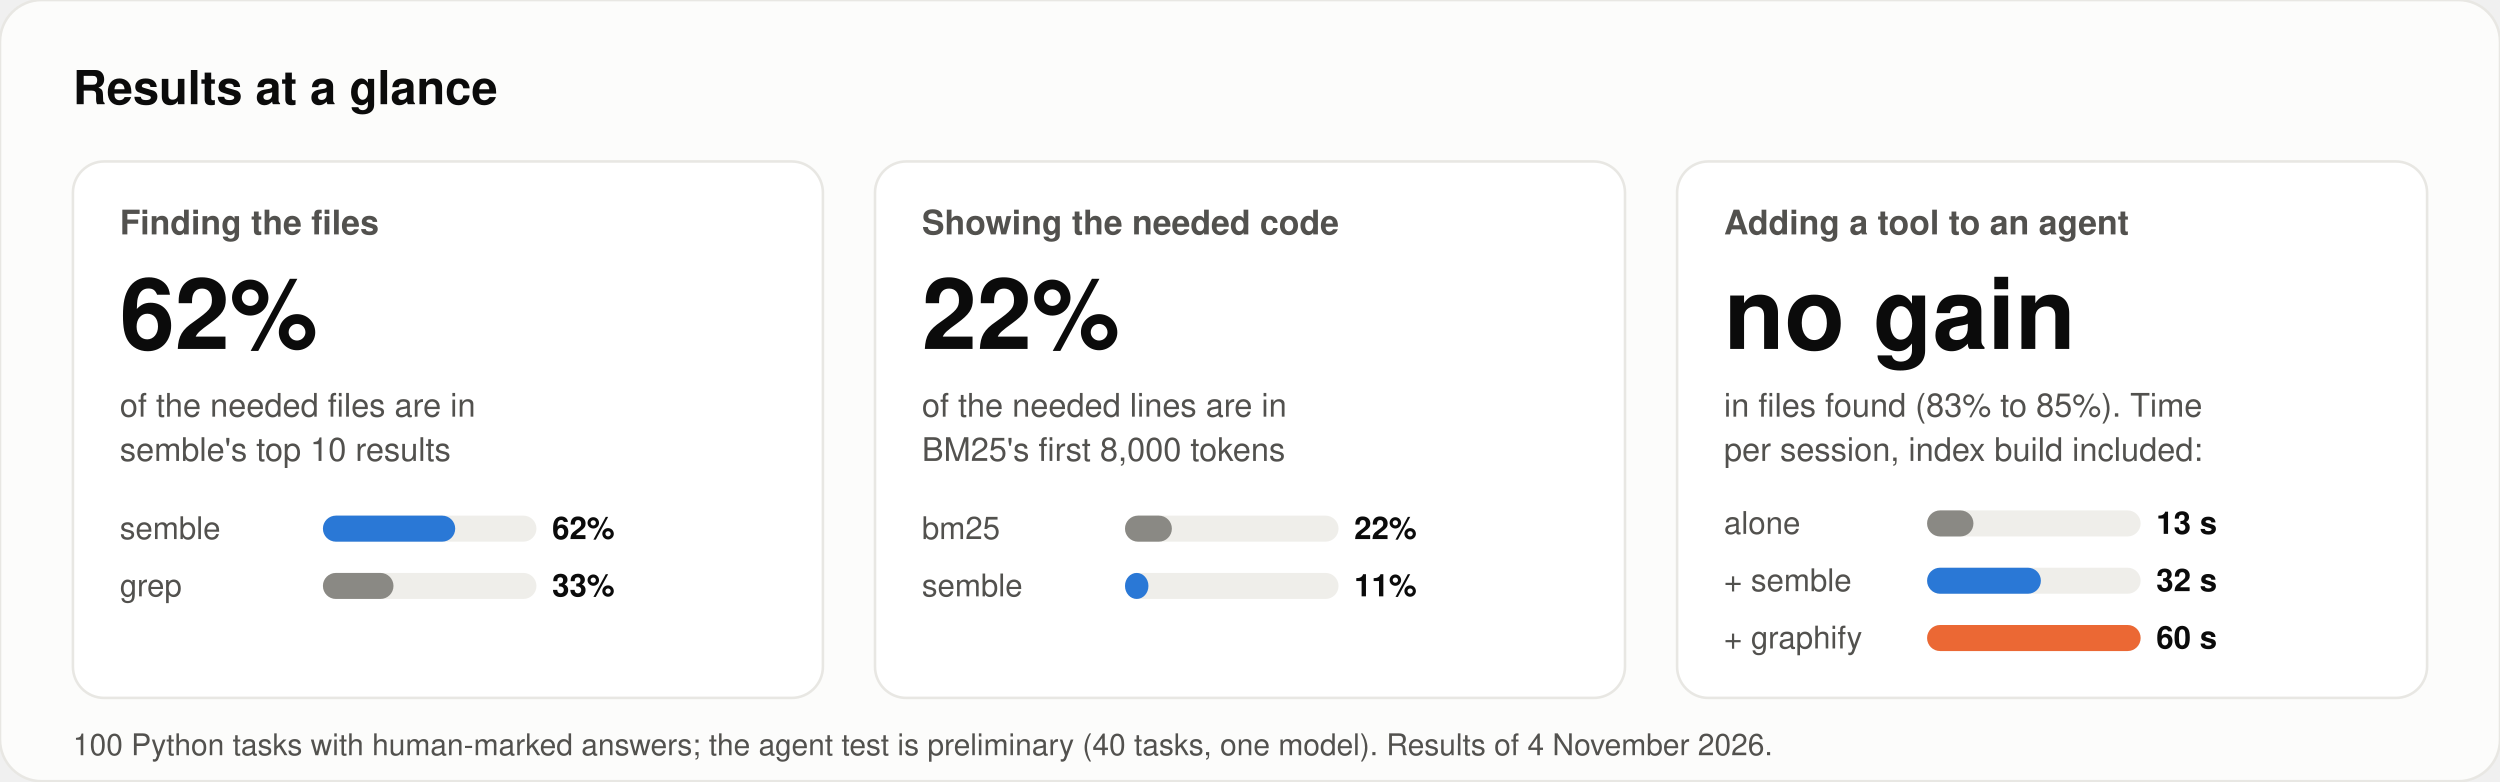
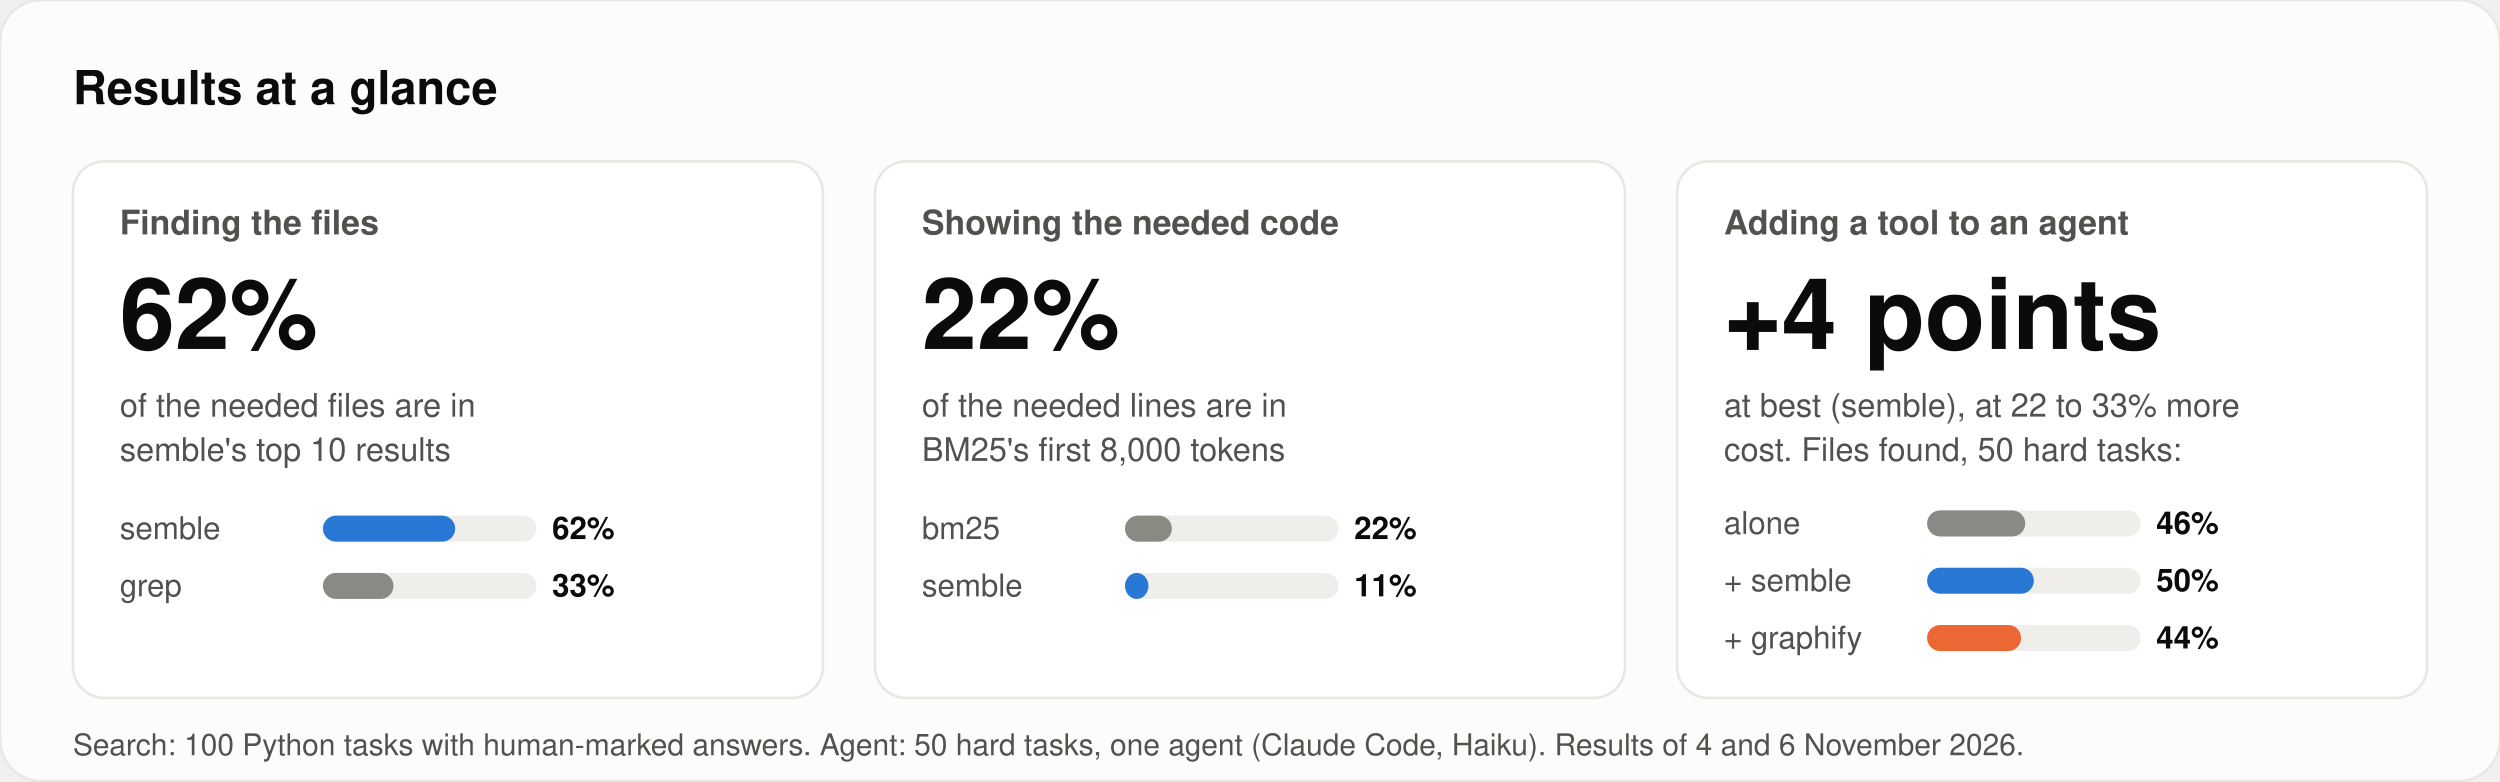
- <svg xmlns="http://www.w3.org/2000/svg" width="960" height="300" viewBox="0 0 960 300" role="img" aria-label="Results at a glance: semble puts 62% of the needed files in its top 10 (grep 33%); BM25 shows 22% of the needed lines within 8,000 tokens (semble 11%); adding semble or graphify to an agent did not find more files (83% to 85%) but sessions took 32 s and 60 s instead of 13 s, mostly building the index">
+ <svg xmlns="http://www.w3.org/2000/svg" width="960" height="300" viewBox="0 0 960 300" role="img" aria-label="Results at a glance: semble puts 62% of the needed files in its top 10 (grep 33%); BM25 shows 22% of the needed lines within 8,000 tokens (semble 11%); on 50 hard tasks an agent alone found 46% of the needed files, 50% with semble and 44% with graphify, at 22% to 33% more cost per session">
  <rect width="960" height="300" rx="16" fill="#fcfcfb" stroke="#e8e7e3" />
  <text x="28" y="40" font-family="Segoe UI, Helvetica Neue, Helvetica, Arial, sans-serif" font-size="18" font-weight="700" fill="#0b0b0b" text-anchor="start">Results at a glance</text>
  <rect x="28" y="62" width="288" height="206" rx="12" fill="#ffffff" stroke="#e8e7e3" stroke-width="1" />
  <text x="46" y="90" font-family="Segoe UI, Helvetica Neue, Helvetica, Arial, sans-serif" font-size="13" font-weight="600" fill="#52514e" text-anchor="start">Finding the files</text>
  <text x="46" y="134" font-family="Segoe UI, Helvetica Neue, Helvetica, Arial, sans-serif" font-size="38" font-weight="700" fill="#0b0b0b" text-anchor="start">62%</text>
  <text x="46" y="160" font-family="Segoe UI, Helvetica Neue, Helvetica, Arial, sans-serif" font-size="12.5" font-weight="400" fill="#52514e" text-anchor="start">of the needed files are in</text>
  <text x="46" y="177" font-family="Segoe UI, Helvetica Neue, Helvetica, Arial, sans-serif" font-size="12.5" font-weight="400" fill="#52514e" text-anchor="start">semble's top 10 results</text>
  <g transform="translate(46,196)">
    <text x="0" y="11" font-family="Segoe UI, Helvetica Neue, Helvetica, Arial, sans-serif" font-size="12" font-weight="400" fill="#52514e" text-anchor="start">semble</text>
    <rect x="78" y="2" width="82" height="10" rx="5" fill="#efeeea" />
    <rect x="78" y="2" width="50.8" height="10" rx="5" fill="#2a78d6" />
    <text x="166" y="11" font-family="Segoe UI, Helvetica Neue, Helvetica, Arial, sans-serif" font-size="12" font-weight="600" fill="#0b0b0b" text-anchor="start">62%</text>
    <text x="0" y="33" font-family="Segoe UI, Helvetica Neue, Helvetica, Arial, sans-serif" font-size="12" font-weight="400" fill="#52514e" text-anchor="start">grep</text>
    <rect x="78" y="24" width="82" height="10" rx="5" fill="#efeeea" />
    <rect x="78" y="24" width="27.1" height="10" rx="5" fill="#8a8984" />
    <text x="166" y="33" font-family="Segoe UI, Helvetica Neue, Helvetica, Arial, sans-serif" font-size="12" font-weight="600" fill="#0b0b0b" text-anchor="start">33%</text>
  </g>
  <rect x="336" y="62" width="288" height="206" rx="12" fill="#ffffff" stroke="#e8e7e3" stroke-width="1" />
  <text x="354" y="90" font-family="Segoe UI, Helvetica Neue, Helvetica, Arial, sans-serif" font-size="13" font-weight="600" fill="#52514e" text-anchor="start">Showing the needed code</text>
  <text x="354" y="134" font-family="Segoe UI, Helvetica Neue, Helvetica, Arial, sans-serif" font-size="38" font-weight="700" fill="#0b0b0b" text-anchor="start">22%</text>
  <text x="354" y="160" font-family="Segoe UI, Helvetica Neue, Helvetica, Arial, sans-serif" font-size="12.5" font-weight="400" fill="#52514e" text-anchor="start">of the needed lines are in</text>
  <text x="354" y="177" font-family="Segoe UI, Helvetica Neue, Helvetica, Arial, sans-serif" font-size="12.5" font-weight="400" fill="#52514e" text-anchor="start">BM25's first 8,000 tokens</text>
  <g transform="translate(354,196)">
    <text x="0" y="11" font-family="Segoe UI, Helvetica Neue, Helvetica, Arial, sans-serif" font-size="12" font-weight="400" fill="#52514e" text-anchor="start">bm25</text>
    <rect x="78" y="2" width="82" height="10" rx="5" fill="#efeeea" />
    <rect x="78" y="2" width="18.0" height="10" rx="5" fill="#8a8984" />
    <text x="166" y="11" font-family="Segoe UI, Helvetica Neue, Helvetica, Arial, sans-serif" font-size="12" font-weight="600" fill="#0b0b0b" text-anchor="start">22%</text>
    <text x="0" y="33" font-family="Segoe UI, Helvetica Neue, Helvetica, Arial, sans-serif" font-size="12" font-weight="400" fill="#52514e" text-anchor="start">semble</text>
    <rect x="78" y="24" width="82" height="10" rx="5" fill="#efeeea" />
    <rect x="78" y="24" width="9.0" height="10" rx="5" fill="#2a78d6" />
    <text x="166" y="33" font-family="Segoe UI, Helvetica Neue, Helvetica, Arial, sans-serif" font-size="12" font-weight="600" fill="#0b0b0b" text-anchor="start">11%</text>
  </g>
  <rect x="644" y="62" width="288" height="206" rx="12" fill="#ffffff" stroke="#e8e7e3" stroke-width="1" />
  <text x="662" y="90" font-family="Segoe UI, Helvetica Neue, Helvetica, Arial, sans-serif" font-size="13" font-weight="600" fill="#52514e" text-anchor="start">Adding a tool to an agent</text>
-   <text x="662" y="134" font-family="Segoe UI, Helvetica Neue, Helvetica, Arial, sans-serif" font-size="38" font-weight="700" fill="#0b0b0b" text-anchor="start">no gain</text>
-   <text x="662" y="160" font-family="Segoe UI, Helvetica Neue, Helvetica, Arial, sans-serif" font-size="12.5" font-weight="400" fill="#52514e" text-anchor="start">in files found (83% to 85%). Time</text>
-   <text x="662" y="177" font-family="Segoe UI, Helvetica Neue, Helvetica, Arial, sans-serif" font-size="12.5" font-weight="400" fill="#52514e" text-anchor="start">per session, index build included:</text>
+   <text x="662" y="134" font-family="Segoe UI, Helvetica Neue, Helvetica, Arial, sans-serif" font-size="38" font-weight="700" fill="#0b0b0b" text-anchor="start">+4 points</text>
+   <text x="662" y="160" font-family="Segoe UI, Helvetica Neue, Helvetica, Arial, sans-serif" font-size="12.5" font-weight="400" fill="#52514e" text-anchor="start">at best (semble), at 22 to 33% more</text>
+   <text x="662" y="177" font-family="Segoe UI, Helvetica Neue, Helvetica, Arial, sans-serif" font-size="12.5" font-weight="400" fill="#52514e" text-anchor="start">cost. Files found, 50 hard tasks:</text>
  <g transform="translate(662,194)">
    <text x="0" y="11" font-family="Segoe UI, Helvetica Neue, Helvetica, Arial, sans-serif" font-size="12" font-weight="400" fill="#52514e" text-anchor="start">alone</text>
    <rect x="78" y="2" width="82" height="10" rx="5" fill="#efeeea" />
-     <rect x="78" y="2" width="17.8" height="10" rx="5" fill="#8a8984" />
-     <text x="166" y="11" font-family="Segoe UI, Helvetica Neue, Helvetica, Arial, sans-serif" font-size="12" font-weight="600" fill="#0b0b0b" text-anchor="start">13 s</text>
+     <rect x="78" y="2" width="37.7" height="10" rx="5" fill="#8a8984" />
+     <text x="166" y="11" font-family="Segoe UI, Helvetica Neue, Helvetica, Arial, sans-serif" font-size="12" font-weight="600" fill="#0b0b0b" text-anchor="start">46%</text>
    <text x="0" y="33" font-family="Segoe UI, Helvetica Neue, Helvetica, Arial, sans-serif" font-size="12" font-weight="400" fill="#52514e" text-anchor="start">+ semble</text>
    <rect x="78" y="24" width="82" height="10" rx="5" fill="#efeeea" />
-     <rect x="78" y="24" width="43.7" height="10" rx="5" fill="#2a78d6" />
-     <text x="166" y="33" font-family="Segoe UI, Helvetica Neue, Helvetica, Arial, sans-serif" font-size="12" font-weight="600" fill="#0b0b0b" text-anchor="start">32 s</text>
+     <rect x="78" y="24" width="41.0" height="10" rx="5" fill="#2a78d6" />
+     <text x="166" y="33" font-family="Segoe UI, Helvetica Neue, Helvetica, Arial, sans-serif" font-size="12" font-weight="600" fill="#0b0b0b" text-anchor="start">50%</text>
    <text x="0" y="55" font-family="Segoe UI, Helvetica Neue, Helvetica, Arial, sans-serif" font-size="12" font-weight="400" fill="#52514e" text-anchor="start">+ graphify</text>
    <rect x="78" y="46" width="82" height="10" rx="5" fill="#efeeea" />
-     <rect x="78" y="46" width="82.0" height="10" rx="5" fill="#eb6834" />
-     <text x="166" y="55" font-family="Segoe UI, Helvetica Neue, Helvetica, Arial, sans-serif" font-size="12" font-weight="600" fill="#0b0b0b" text-anchor="start">60 s</text>
+     <rect x="78" y="46" width="36.1" height="10" rx="5" fill="#eb6834" />
+     <text x="166" y="55" font-family="Segoe UI, Helvetica Neue, Helvetica, Arial, sans-serif" font-size="12" font-weight="600" fill="#0b0b0b" text-anchor="start">44%</text>
  </g>
-   <text x="28" y="290" font-family="Segoe UI, Helvetica Neue, Helvetica, Arial, sans-serif" font-size="11.5" font-weight="400" fill="#52514e" text-anchor="start">100 Python tasks with human-marked answers; the agent test is preliminary (40 tasks, one model). Results of 4 November 2026.</text>
+   <text x="28" y="290" font-family="Segoe UI, Helvetica Neue, Helvetica, Arial, sans-serif" font-size="11.5" font-weight="400" fill="#52514e" text-anchor="start">Search: 100 Python tasks with human-marked answers. Agent: 50 hard tasks, one agent (Claude Code, Haiku). Results of 4 and 6 November 2026.</text>
</svg>
